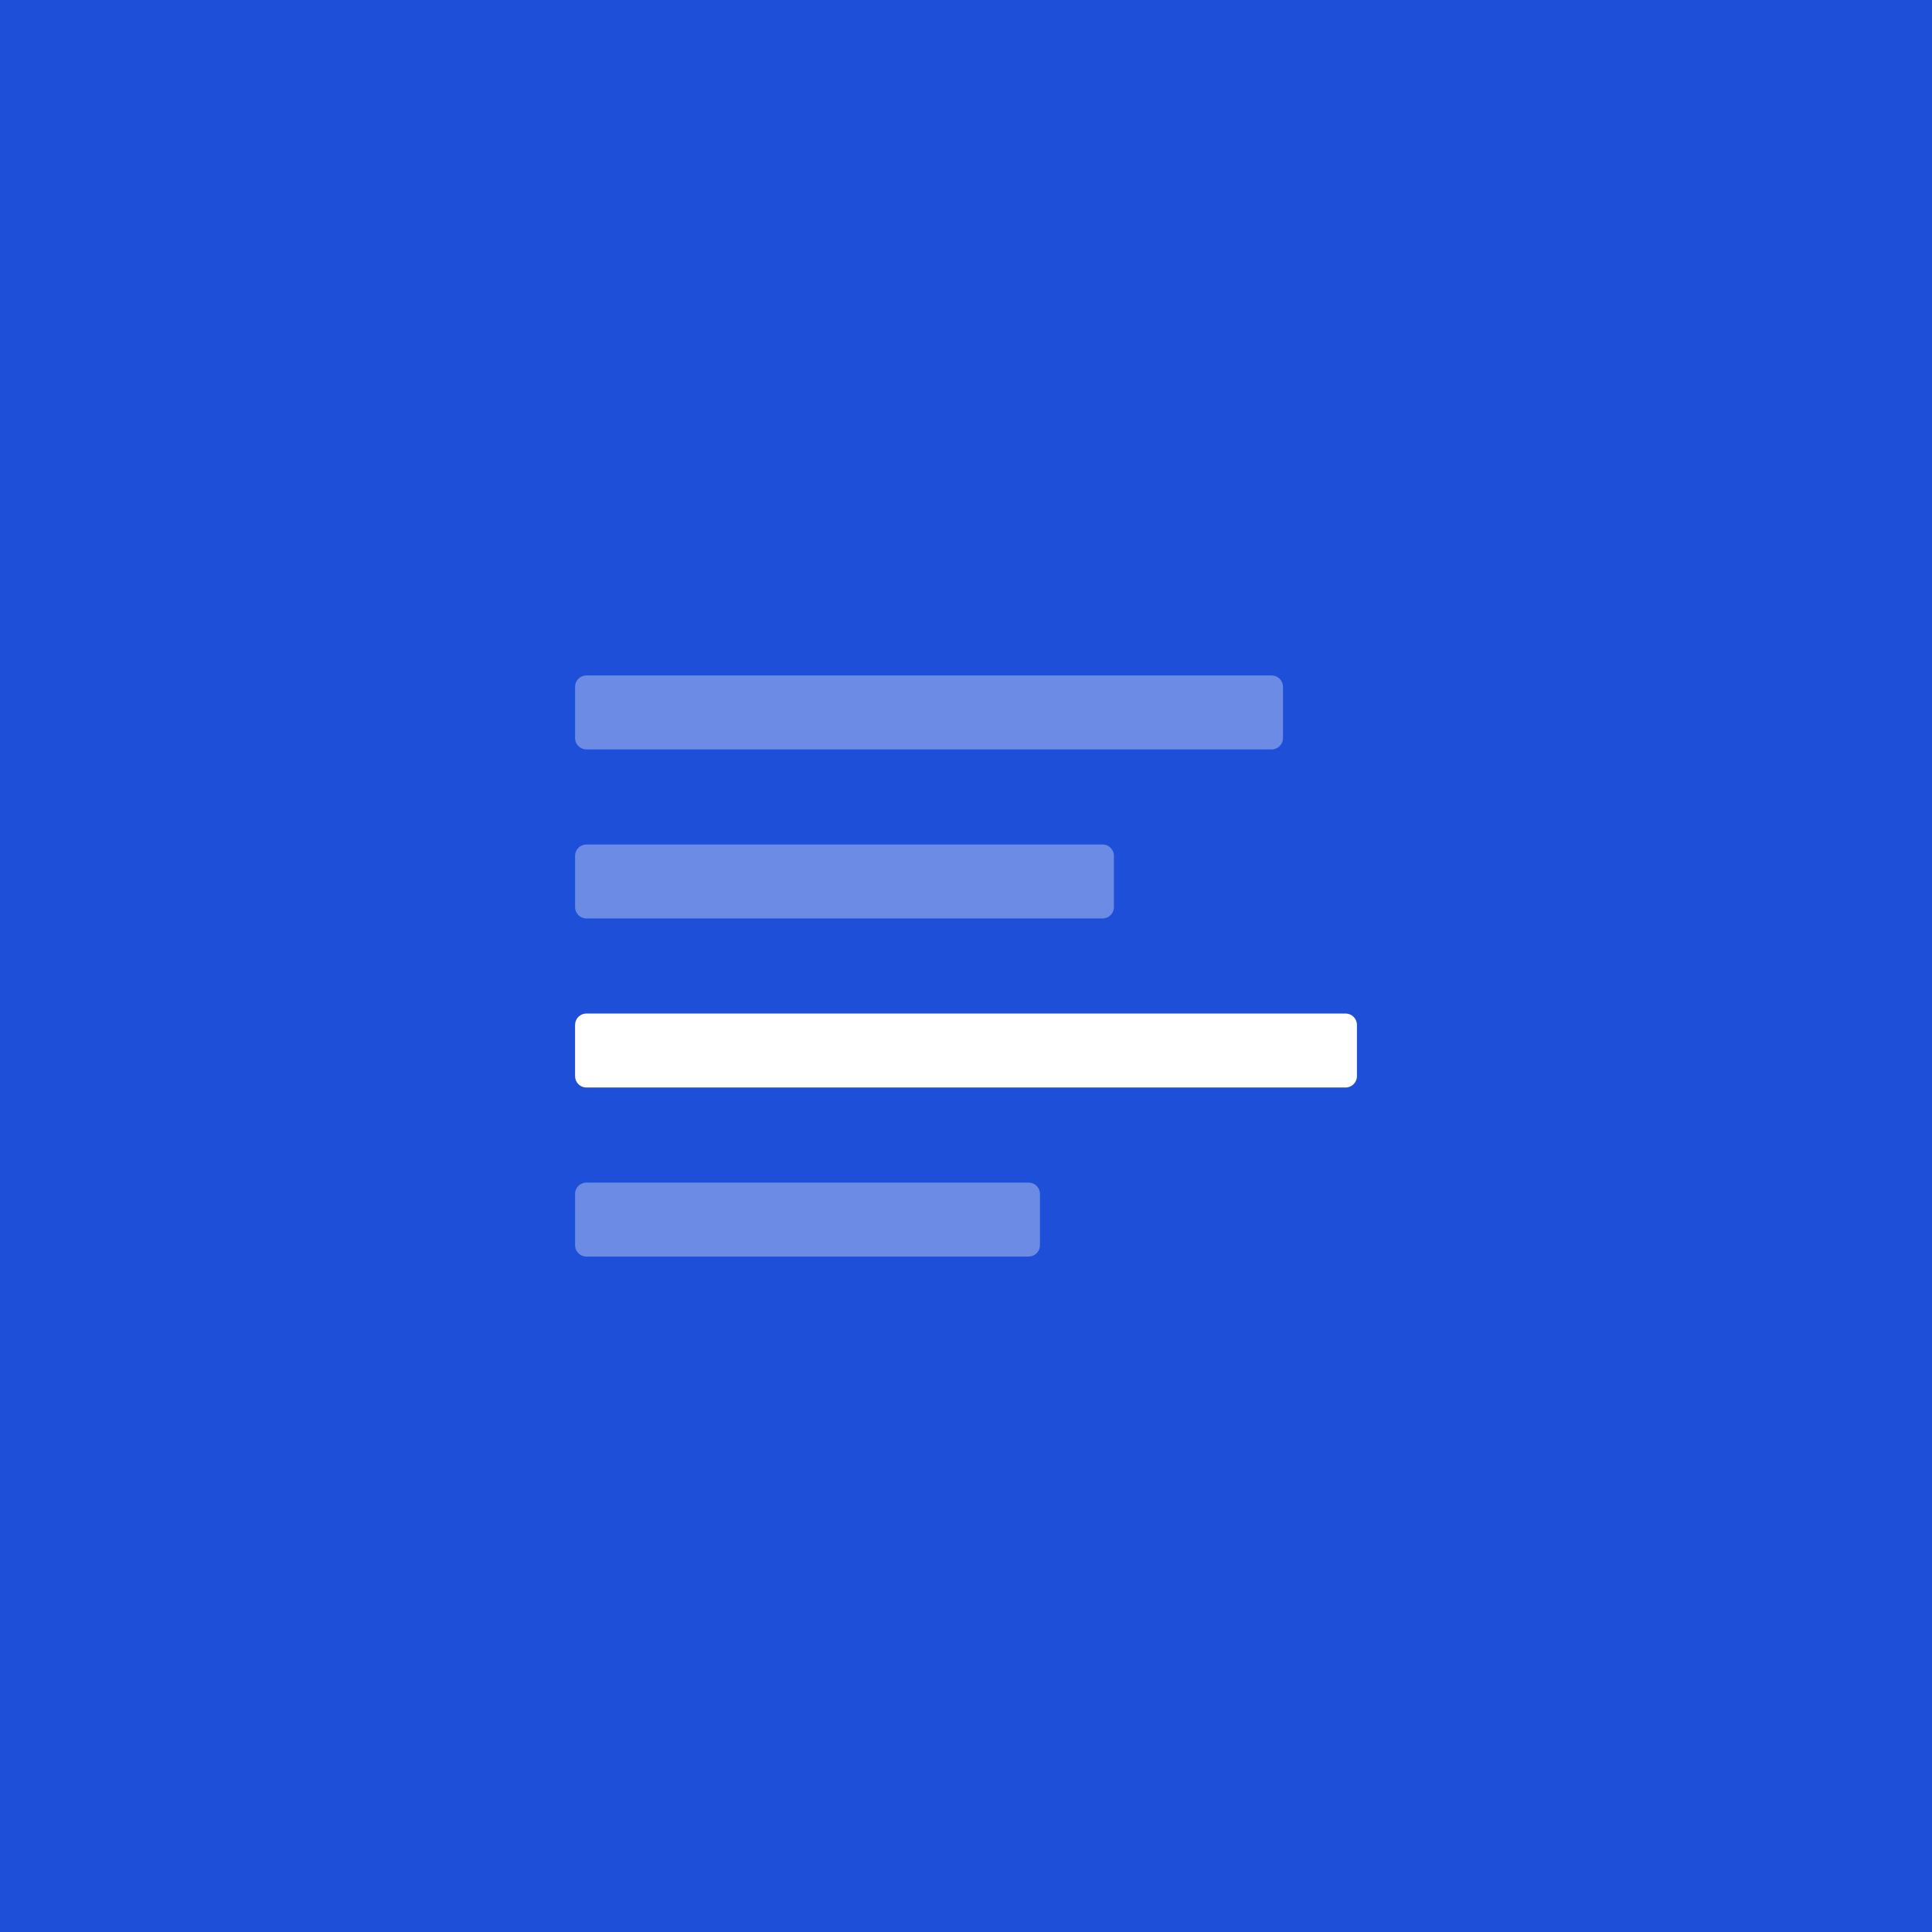
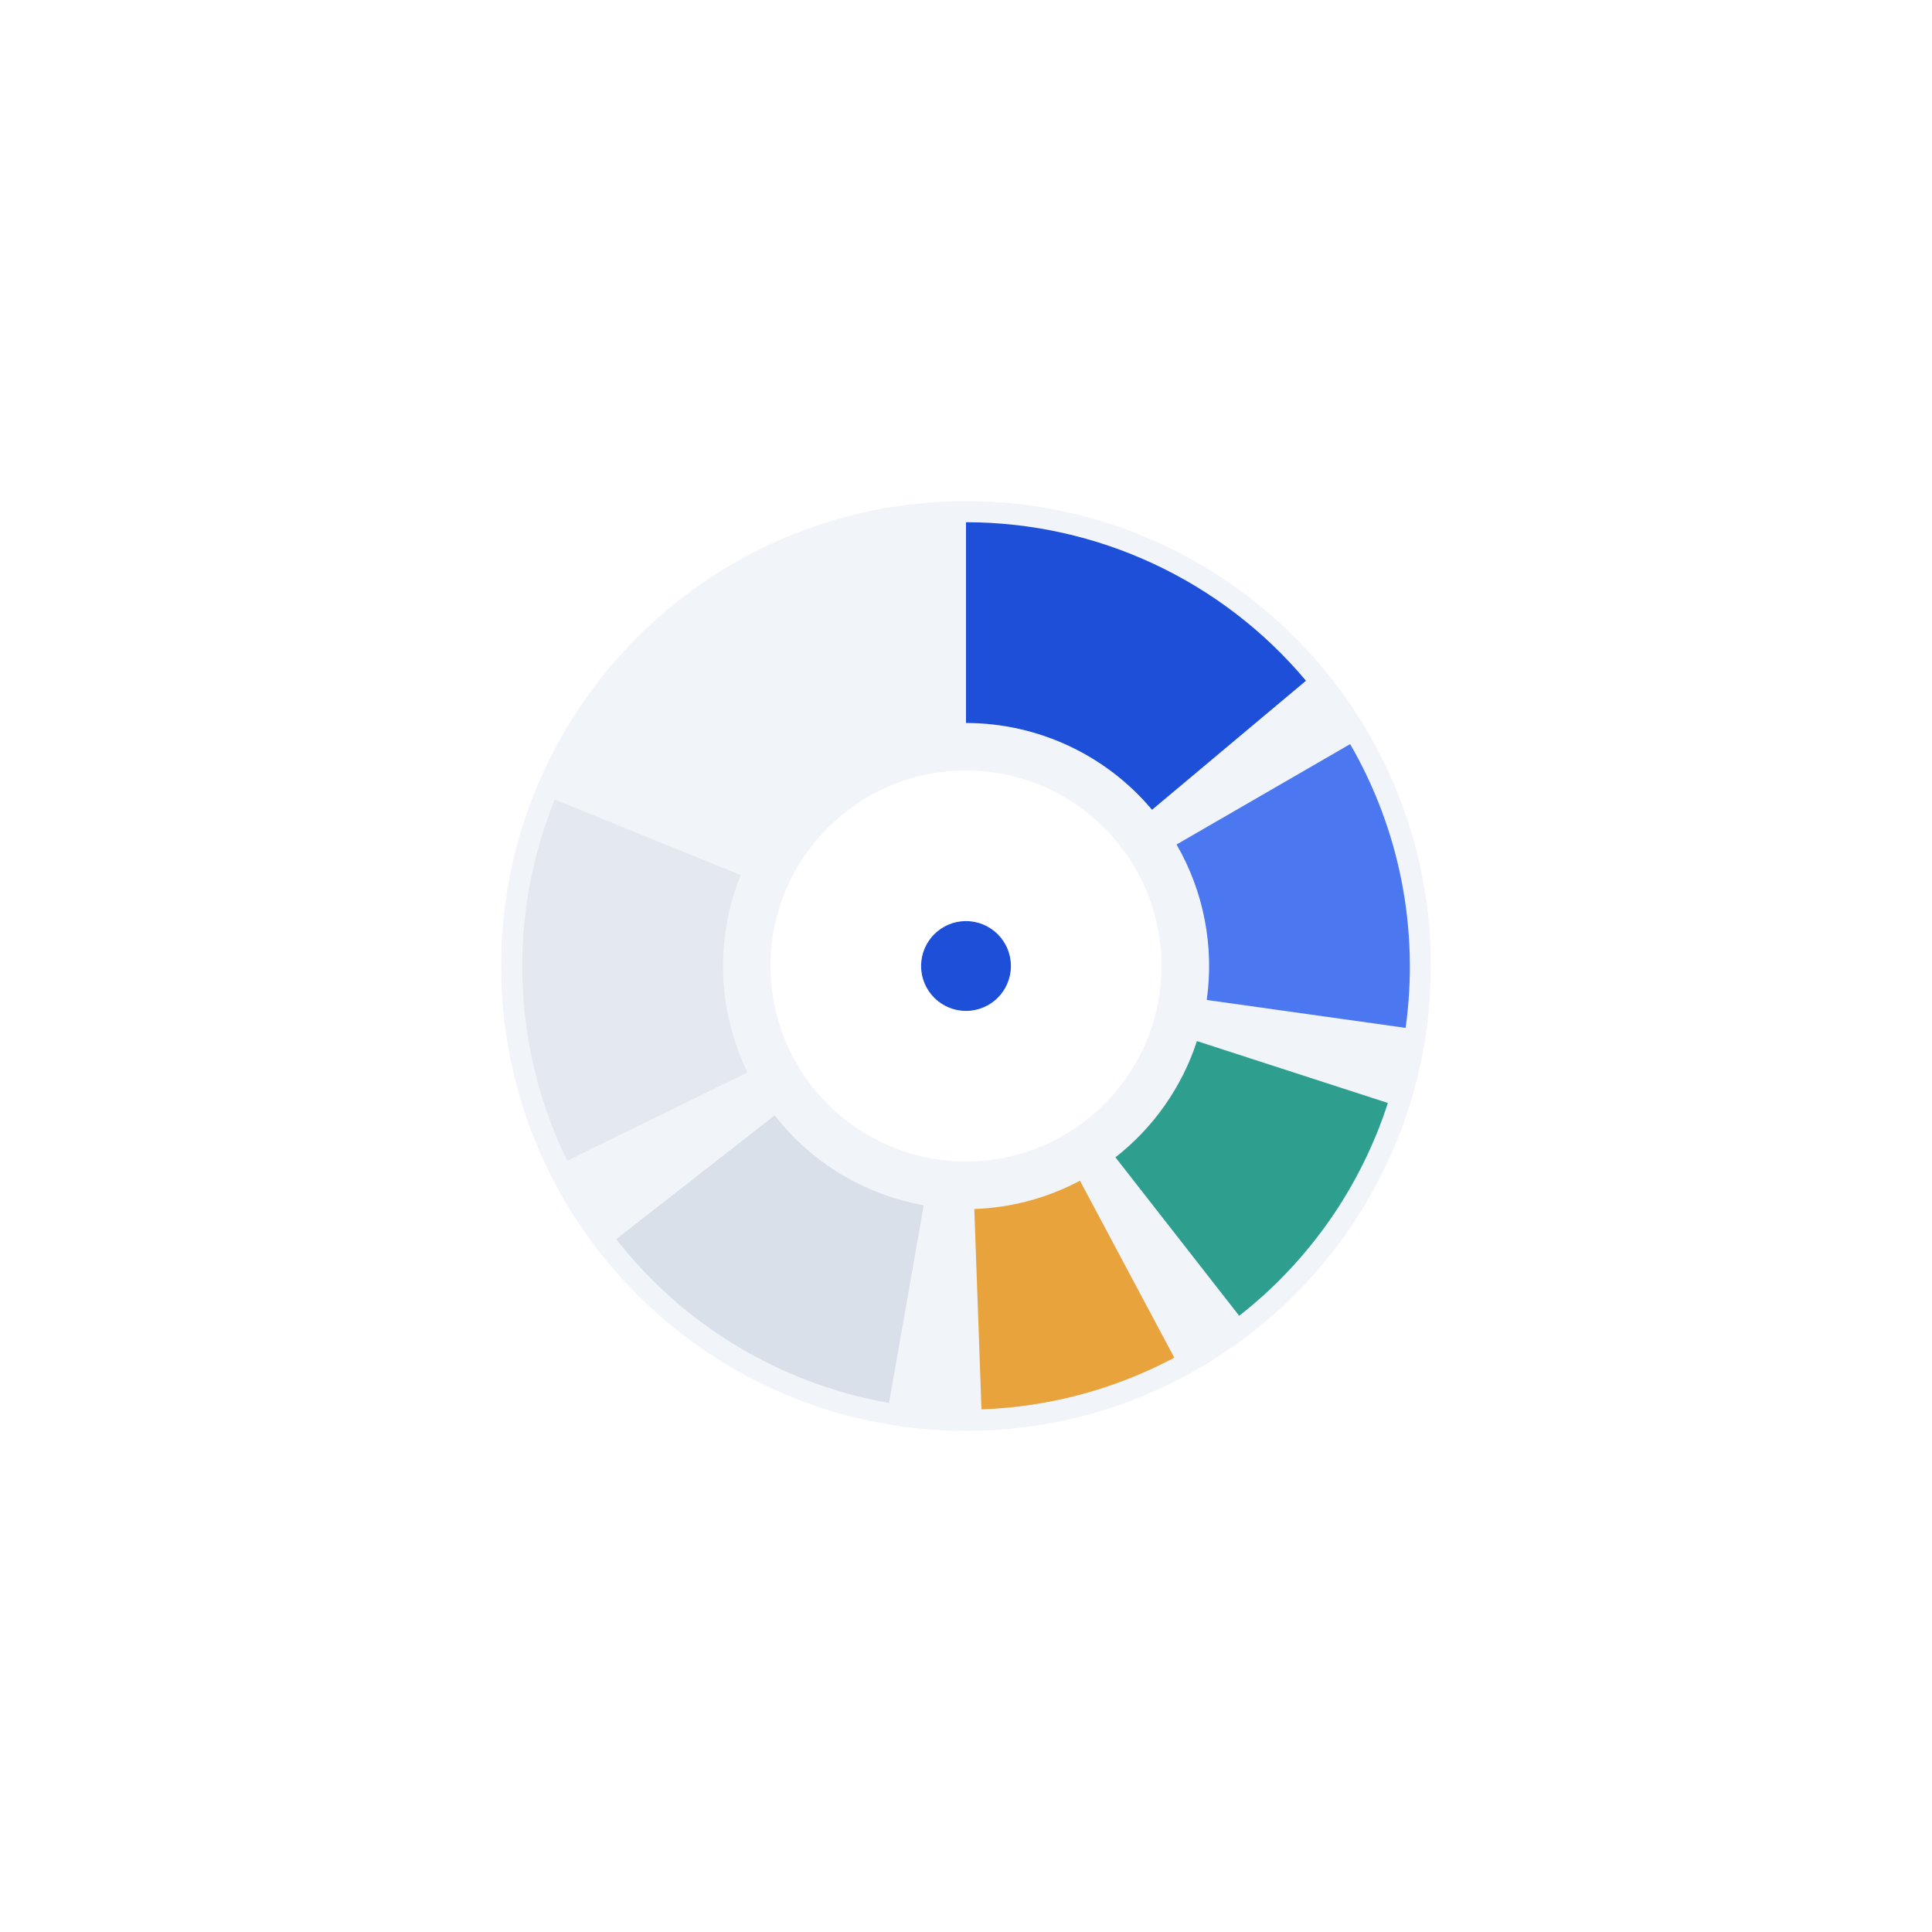
<svg xmlns="http://www.w3.org/2000/svg" viewBox="0 0 512 512" width="512" height="512">
-   <rect width="512" height="512" fill="#1E4FD8" />
-   <rect x="152.4" y="179.0" width="187.6" height="19.6" rx="3" fill="#FFFFFF" opacity="0.34" />
-   <rect x="152.4" y="223.8" width="142.8" height="19.6" rx="3" fill="#FFFFFF" opacity="0.34" />
-   <rect x="152.4" y="268.6" width="207.2" height="19.6" rx="3" fill="#FFFFFF" opacity="1.0" />
-   <rect x="152.4" y="313.4" width="123.2" height="19.6" rx="3" fill="#FFFFFF" opacity="0.34" />
+   <rect width="512" height="512" fill="#FFFFFF" />
+   <circle cx="256" cy="256" r="123.2" fill="#F1F4F9" />
+   <path d="M256.0 138.4 A117.6 117.6 0 0 1 346.1 180.4 L305.3 214.6 A64.4 64.4 0 0 0 256.0 191.6 Z" fill="#1E4FD8" />
+   <path d="M357.8 197.2 A117.6 117.6 0 0 1 372.5 272.4 L319.8 265.0 A64.4 64.4 0 0 0 311.8 223.8 Z" fill="#4B78F0" />
+   <path d="M367.8 292.3 A117.6 117.6 0 0 1 328.4 348.7 L295.6 306.7 A64.4 64.4 0 0 0 317.2 275.9 Z" fill="#2E9E8F" />
+   <path d="M311.2 359.8 A117.6 117.6 0 0 1 260.1 373.5 L258.2 320.4 A64.4 64.4 0 0 0 286.2 312.9 Z" fill="#E8A33D" />
+   <path d="M235.6 371.8 A117.6 117.6 0 0 1 163.3 328.4 L205.3 295.6 A64.4 64.4 0 0 0 244.8 319.4 Z" fill="#D9E0EA" />
+   <path d="M150.3 307.6 A117.6 117.6 0 0 1 147.0 211.9 L196.3 231.9 A64.4 64.4 0 0 0 198.1 284.2 Z" fill="#E4E9F0" />
+   <circle cx="256" cy="256" r="51.8" fill="#FFFFFF" />
+   <circle cx="256" cy="256" r="11.9" fill="#1E4FD8" />
</svg>
